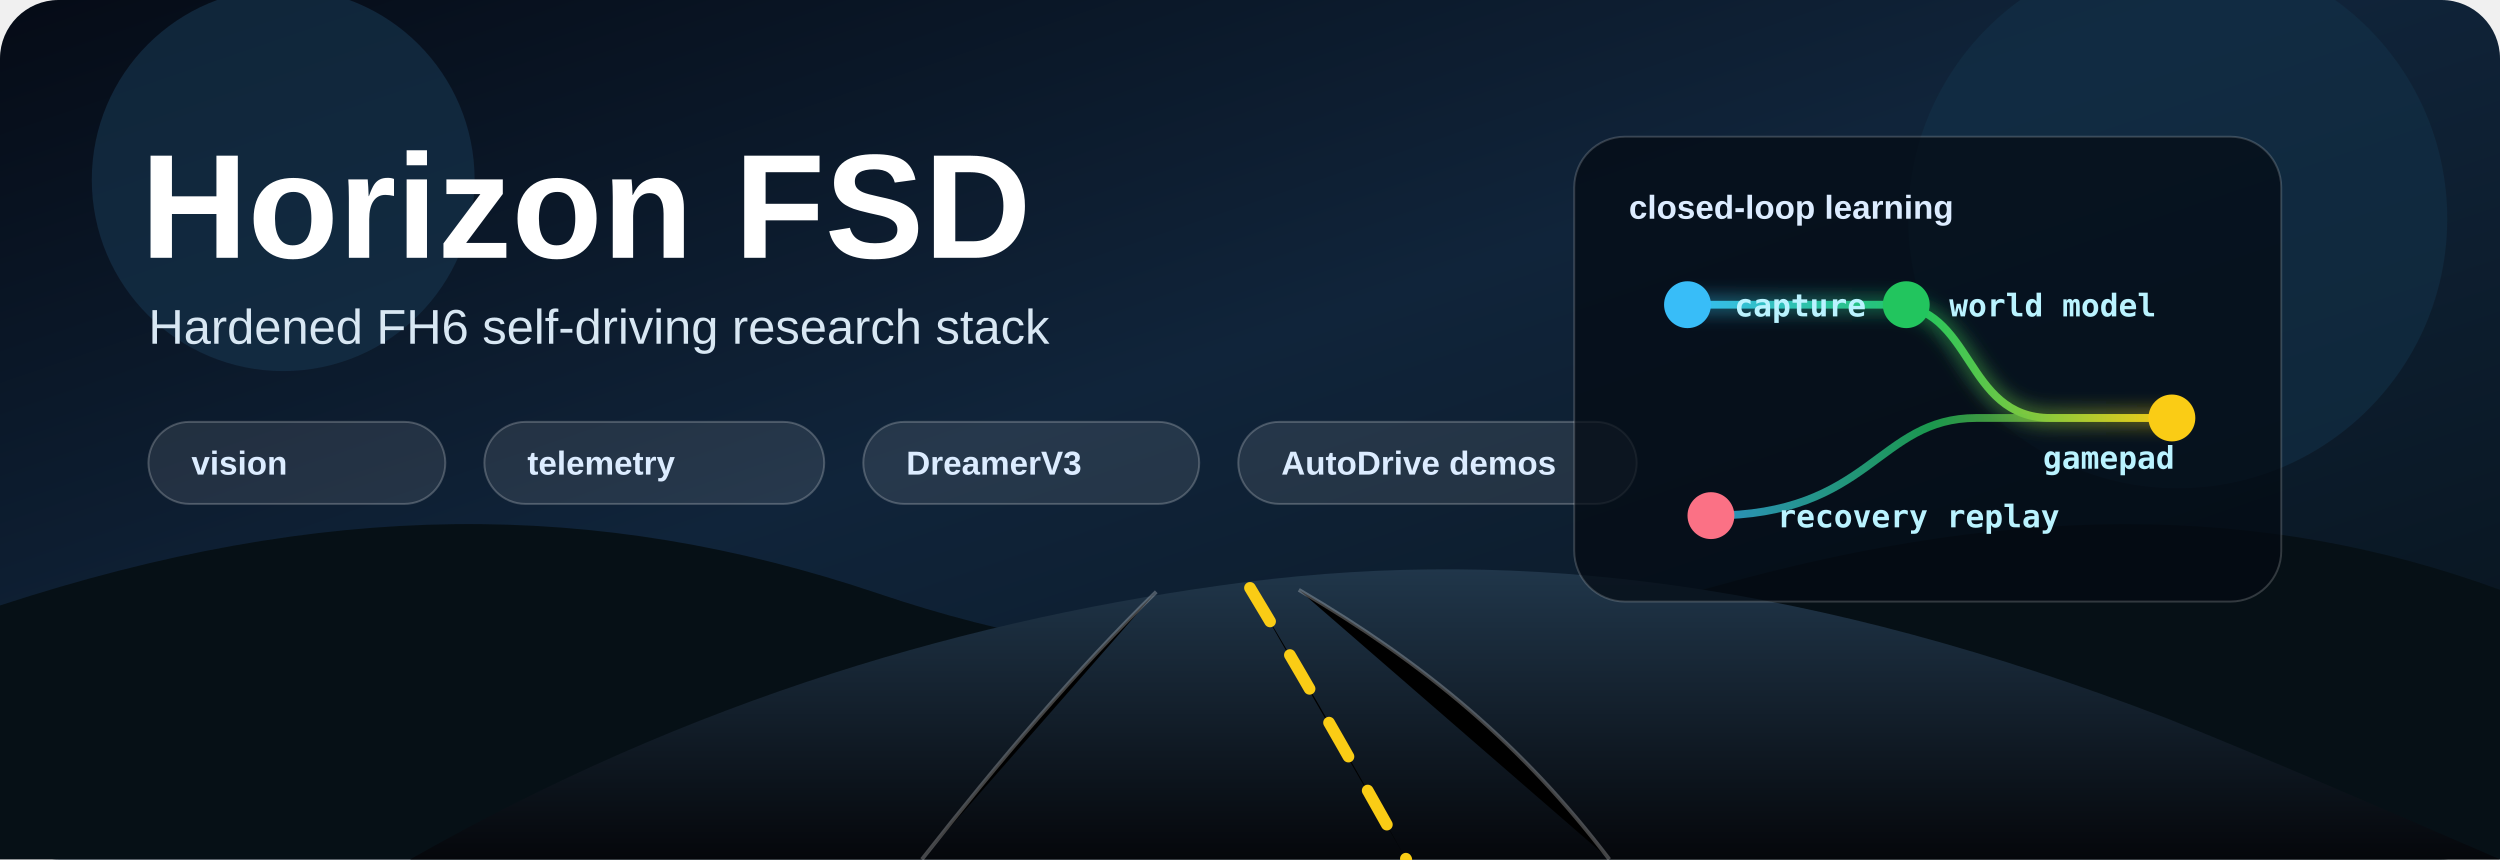
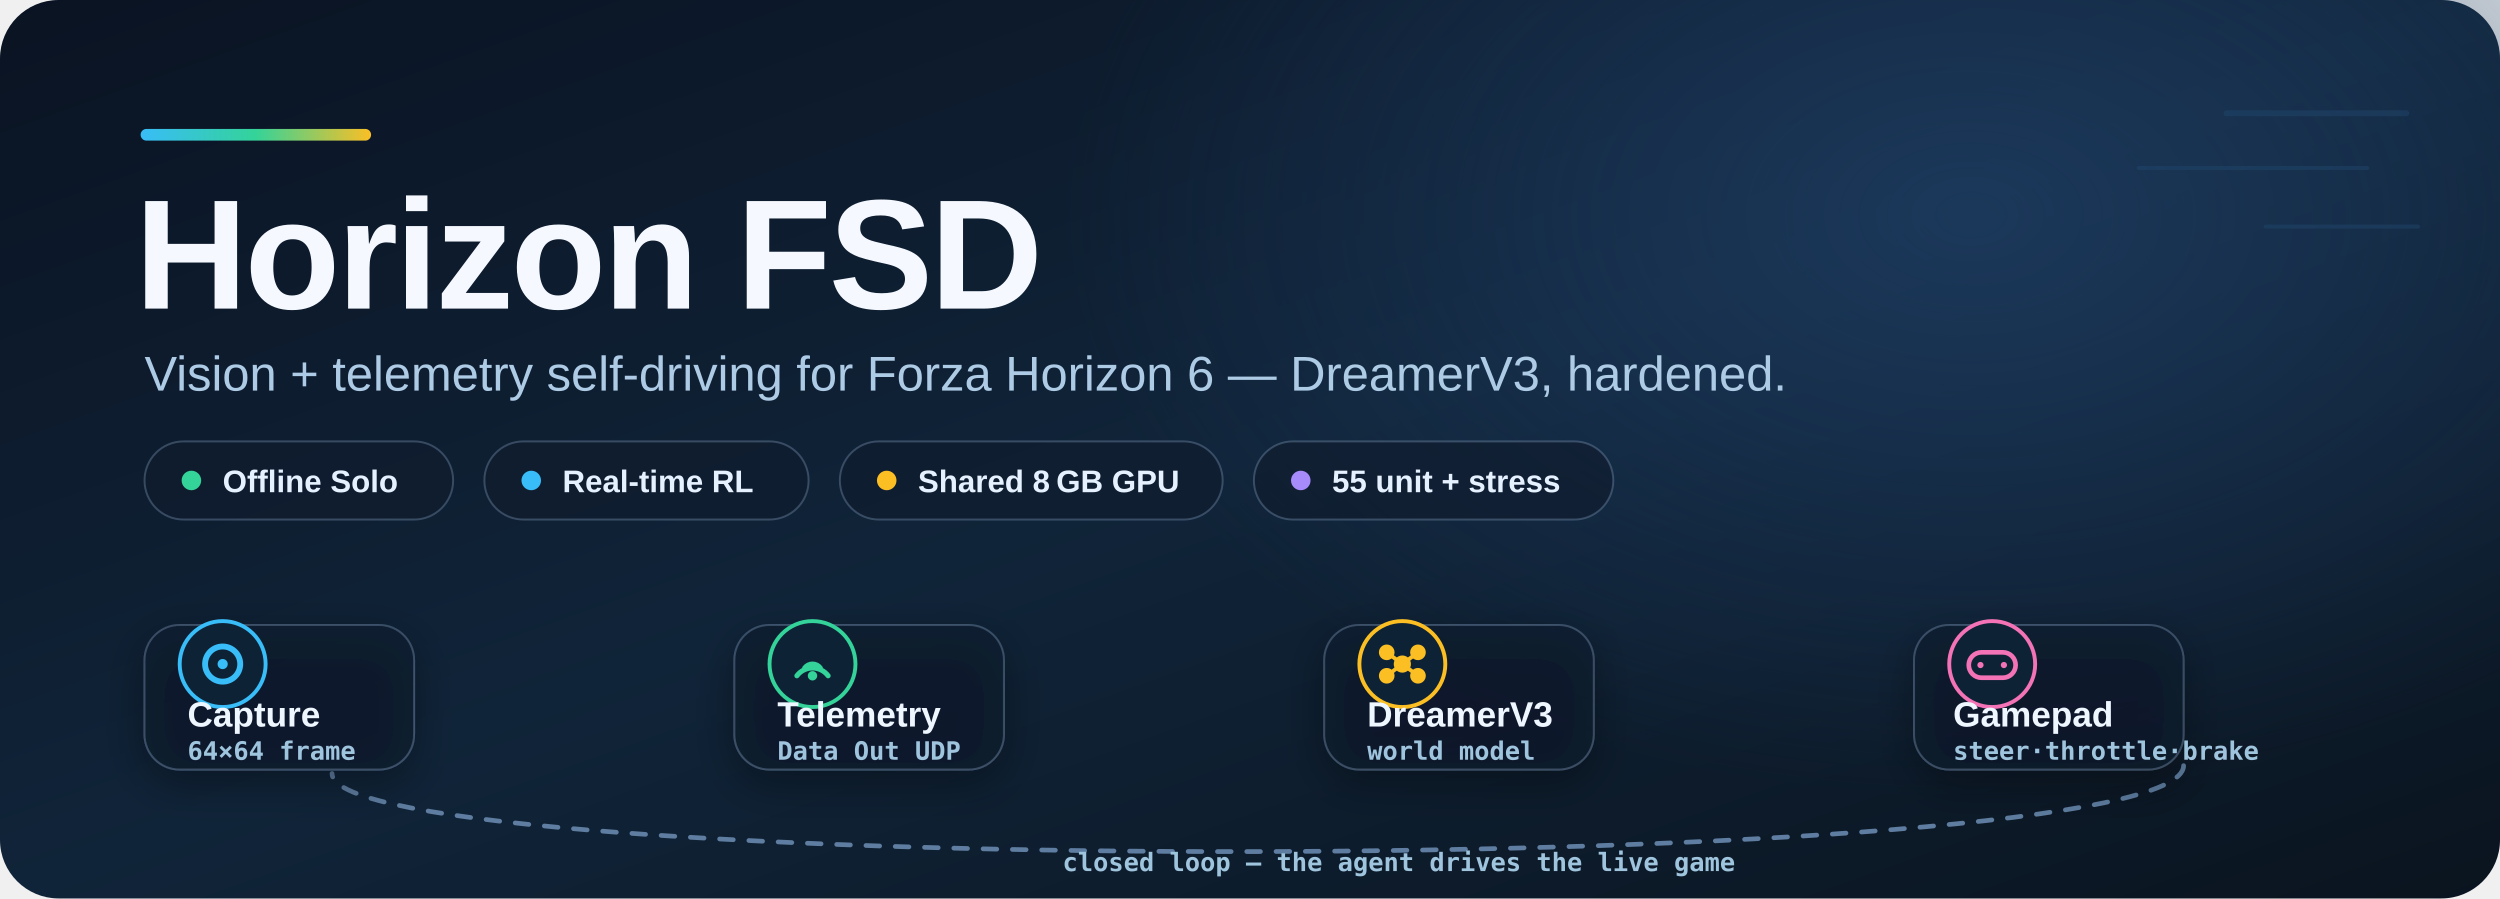
- <svg xmlns="http://www.w3.org/2000/svg" width="1280" height="440" viewBox="0 0 1280 440" role="img" aria-labelledby="title desc">
+ <svg xmlns="http://www.w3.org/2000/svg" width="1280" height="460" viewBox="0 0 1280 460" role="img" aria-labelledby="t d">
  <defs>
-     <linearGradient id="sky" x1="0" y1="0" x2="1" y2="1">
-       <stop offset="0" stop-color="#050b16" />
-       <stop offset=".45" stop-color="#10243a" />
-       <stop offset="1" stop-color="#07121a" />
+     <linearGradient id="bg" x1="0" y1="0" x2="1" y2="1">
+       <stop offset="0" stop-color="#0a1322" />
+       <stop offset=".5" stop-color="#102439" />
+       <stop offset="1" stop-color="#0a141f" />
    </linearGradient>
-     <linearGradient id="road" x1="0" y1="0" x2="0" y2="1">
-       <stop offset="0" stop-color="#20364a" />
-       <stop offset="1" stop-color="#05070b" />
+     <linearGradient id="line" x1="0" y1="0" x2="1" y2="0">
+       <stop offset="0" stop-color="#38bdf8" />
+       <stop offset=".5" stop-color="#34d399" />
+       <stop offset="1" stop-color="#fbbf24" />
    </linearGradient>
-     <linearGradient id="neon" x1="0" y1="0" x2="1" y2="0">
-       <stop offset="0" stop-color="#38bdf8" />
-       <stop offset=".48" stop-color="#22c55e" />
-       <stop offset="1" stop-color="#facc15" />
-     </linearGradient>
-     <filter id="g" x="-30%" y="-30%" width="160%" height="160%">
+     <radialGradient id="halo" cx=".5" cy=".5" r=".5">
+       <stop offset="0" stop-color="#1f3f66" stop-opacity=".75" />
+       <stop offset="1" stop-color="#1f3f66" stop-opacity="0" />
+     </radialGradient>
+     <filter id="sh" x="-40%" y="-40%" width="180%" height="180%">
+       <feDropShadow dx="0" dy="7" stdDeviation="11" flood-color="#000" flood-opacity=".48" />
+     </filter>
+     <filter id="glow" x="-70%" y="-70%" width="240%" height="240%">
      <feGaussianBlur stdDeviation="5" result="b" />
      <feMerge>
        <feMergeNode in="b" />
        <feMergeNode in="SourceGraphic" />
      </feMerge>
    </filter>
-     <style>.title{font:900 76px Segoe UI,Arial,sans-serif;fill:#fff}.sub{font:520 25px Segoe UI,Arial,sans-serif;fill:#d8e7f3}.small{font:650 17px Segoe UI,Arial,sans-serif;fill:#dcecff}.mono{font:700 16px Cascadia Mono,Consolas,monospace;fill:#baf3ff}.chip{fill:rgba(255,255,255,.09);stroke:rgba(255,255,255,.22)}.wire{fill:none;stroke:url(#neon);stroke-width:4;stroke-linecap:round;stroke-linejoin:round}</style>
+     <style>
+       .h{font:800 80px "Segoe UI",system-ui,Arial,sans-serif;fill:#f5f9ff;letter-spacing:-1.5px}
+       .tag{font:500 25px "Segoe UI",system-ui,Arial,sans-serif;fill:#aecbe6}
+       .chip{font:600 16px "Segoe UI",Arial,sans-serif;fill:#e6f1ff}
+       .node{font:700 18px "Segoe UI",Arial,sans-serif;fill:#eef6ff}
+       .sub{font:600 13px "Cascadia Mono",Consolas,monospace;fill:#9fc4dd}
+       .glass{fill:rgba(16,28,47,.72);stroke:rgba(150,180,215,.30)}
+     </style>
  </defs>
-   <rect width="1280" height="440" rx="30" fill="url(#sky)" />
-   <circle cx="145" cy="92" r="98" fill="#16324b" opacity=".65" />
-   <circle cx="1115" cy="112" r="138" fill="#123148" opacity=".55" />
-   <path d="M0 310 C165 256 305 255 450 304 C580 348 710 350 858 306 C1028 255 1160 258 1280 302 L1280 440 L0 440 Z" fill="#061016" />
-   <path d="M210 440 C354 358 498 316 638 298 C780 280 928 298 1110 368 C1160 388 1220 414 1280 440 Z" fill="url(#road)" />
-   <path d="M640 301 C660 334 690 386 720 440" stroke="#facc15" stroke-width="6" stroke-dasharray="20 20" stroke-linecap="round" />
-   <path d="M592 303 C552 342 512 389 472 440" stroke="rgba(255,255,255,.26)" stroke-width="2" />
-   <path d="M665 302 C730 340 780 382 824 440" stroke="rgba(255,255,255,.26)" stroke-width="2" />
-   <g transform="translate(72 62)">
-     <text class="title" x="0" y="70">Horizon FSD</text>
-     <text class="sub" x="4" y="114">Hardened FH6 self-driving research stack</text>
-     <g transform="translate(4 154)">
-       <rect class="chip" x="0" y="0" width="152" height="42" rx="21" />
-       <text class="small" x="22" y="27">vision</text>
-       <rect class="chip" x="172" y="0" width="174" height="42" rx="21" />
-       <text class="small" x="194" y="27">telemetry</text>
-       <rect class="chip" x="366" y="0" width="172" height="42" rx="21" />
-       <text class="small" x="388" y="27">DreamerV3</text>
-       <rect class="chip" x="558" y="0" width="204" height="42" rx="21" />
-       <text class="small" x="580" y="27">AutoDrive demos</text>
+   <rect width="1280" height="460" rx="30" fill="url(#bg)" />
+   <ellipse cx="1010" cy="110" rx="470" ry="300" fill="url(#halo)" />
+   <g stroke="#21466c" stroke-opacity=".5" stroke-linecap="round">
+     <line x1="1140" y1="58" x2="1232" y2="58" stroke-width="3" />
+     <line x1="1095" y1="86" x2="1212" y2="86" stroke-width="2" />
+     <line x1="1160" y1="116" x2="1238" y2="116" stroke-width="2" />
+   </g>
+   <rect x="72" y="66" width="118" height="6" rx="3" fill="url(#line)" />
+   <text class="h" x="69" y="158">Horizon FSD</text>
+   <text class="tag" x="74" y="200">Vision + telemetry self-driving for Forza Horizon 6 — DreamerV3, hardened.</text>
+   <g transform="translate(74 226)" font-size="16">
+     <g>
+       <rect class="glass" width="158" height="40" rx="20" />
+       <circle cx="24" cy="20" r="5" fill="#34d399" />
+       <text class="chip" x="40" y="26">Offline Solo</text>
+     </g>
+     <g transform="translate(174 0)">
+       <rect class="glass" width="166" height="40" rx="20" />
+       <circle cx="24" cy="20" r="5" fill="#38bdf8" />
+       <text class="chip" x="40" y="26">Real-time RL</text>
+     </g>
+     <g transform="translate(356 0)">
+       <rect class="glass" width="196" height="40" rx="20" />
+       <circle cx="24" cy="20" r="5" fill="#fbbf24" />
+       <text class="chip" x="40" y="26">Shared 8 GB GPU</text>
+     </g>
+     <g transform="translate(568 0)">
+       <rect class="glass" width="184" height="40" rx="20" />
+       <circle cx="24" cy="20" r="5" fill="#a78bfa" />
+       <text class="chip" x="40" y="26">55 unit + stress</text>
    </g>
  </g>
-   <g transform="translate(806 70)">
-     <rect x="0" y="0" width="362" height="238" rx="26" fill="rgba(3,10,18,.72)" stroke="rgba(255,255,255,.18)" />
-     <text class="small" x="28" y="42">closed-loop learning</text>
-     <path class="wire" d="M58 86 H162 C205 86 199 144 244 144 H306" filter="url(#g)" />
-     <path class="wire" d="M306 144 H206 C155 144 152 194 70 194" opacity=".75" />
-     <circle cx="58" cy="86" r="12" fill="#38bdf8" />
-     <circle cx="170" cy="86" r="12" fill="#22c55e" />
-     <circle cx="306" cy="144" r="12" fill="#facc15" />
-     <circle cx="70" cy="194" r="12" fill="#fb7185" />
-     <text class="mono" x="82" y="92">capture</text>
-     <text class="mono" x="192" y="92">world model</text>
-     <text class="mono" x="104" y="200">recovery replay</text>
-     <text class="mono" x="240" y="170">gamepad</text>
+   <g transform="translate(74 300)">
+     <path d="M138 56 H302 M440 56 H604 M742 56 H906" fill="none" stroke="url(#line)" stroke-width="5" stroke-linecap="round" filter="url(#glow)" />
+     <path d="M1044 92 C1044 150 96 150 96 96" fill="none" stroke="#5e7da0" stroke-width="2.4" stroke-dasharray="7 8" stroke-linecap="round" />
+     <text class="sub" x="470" y="146">closed loop — the agent drives the live game</text>
+     <g filter="url(#sh)">
+       <rect class="glass" x="0" y="20" width="138" height="74" rx="18" />
+     </g>
+     <circle cx="40" cy="40" r="22" fill="#0e2236" stroke="#38bdf8" stroke-width="2" />
+     <circle cx="40" cy="40" r="9" fill="none" stroke="#38bdf8" stroke-width="3" />
+     <circle cx="40" cy="40" r="2.6" fill="#38bdf8" />
+     <text class="node" x="22" y="72">Capture</text>
+     <text class="sub" x="22" y="89">64×64 frame</text>
+     <g filter="url(#sh)">
+       <rect class="glass" x="302" y="20" width="138" height="74" rx="18" />
+     </g>
+     <circle cx="342" cy="40" r="22" fill="#0e2236" stroke="#34d399" stroke-width="2" />
+     <path d="M334 46 a10 10 0 0 1 16 0 M338 42 a5 5 0 0 1 8 0" fill="none" stroke="#34d399" stroke-width="2.6" stroke-linecap="round" />
+     <circle cx="342" cy="46" r="2.4" fill="#34d399" />
+     <text class="node" x="324" y="72">Telemetry</text>
+     <text class="sub" x="324" y="89">Data Out UDP</text>
+     <g filter="url(#sh)">
+       <rect class="glass" x="604" y="20" width="138" height="74" rx="18" />
+     </g>
+     <circle cx="644" cy="40" r="22" fill="#0e2236" stroke="#fbbf24" stroke-width="2" />
+     <g stroke="#fbbf24" stroke-width="2" fill="#fbbf24">
+       <line x1="636" y1="34" x2="652" y2="46" stroke-linecap="round" />
+       <line x1="652" y1="34" x2="636" y2="46" stroke-linecap="round" />
+       <circle cx="636" cy="34" r="3" />
+       <circle cx="652" cy="34" r="3" />
+       <circle cx="636" cy="46" r="3" />
+       <circle cx="652" cy="46" r="3" />
+       <circle cx="644" cy="40" r="3.4" />
+     </g>
+     <text class="node" x="626" y="72">DreamerV3</text>
+     <text class="sub" x="626" y="89">world model</text>
+     <g filter="url(#sh)">
+       <rect class="glass" x="906" y="20" width="138" height="74" rx="18" />
+     </g>
+     <circle cx="946" cy="40" r="22" fill="#0e2236" stroke="#f472b6" stroke-width="2" />
+     <rect x="934" y="34" width="24" height="13" rx="6.5" fill="none" stroke="#f472b6" stroke-width="2.4" />
+     <circle cx="940" cy="40.5" r="1.6" fill="#f472b6" />
+     <circle cx="952" cy="40.5" r="1.6" fill="#f472b6" />
+     <text class="node" x="926" y="72">Gamepad</text>
+     <text class="sub" x="926" y="89">steer·throttle·brake</text>
  </g>
</svg>
